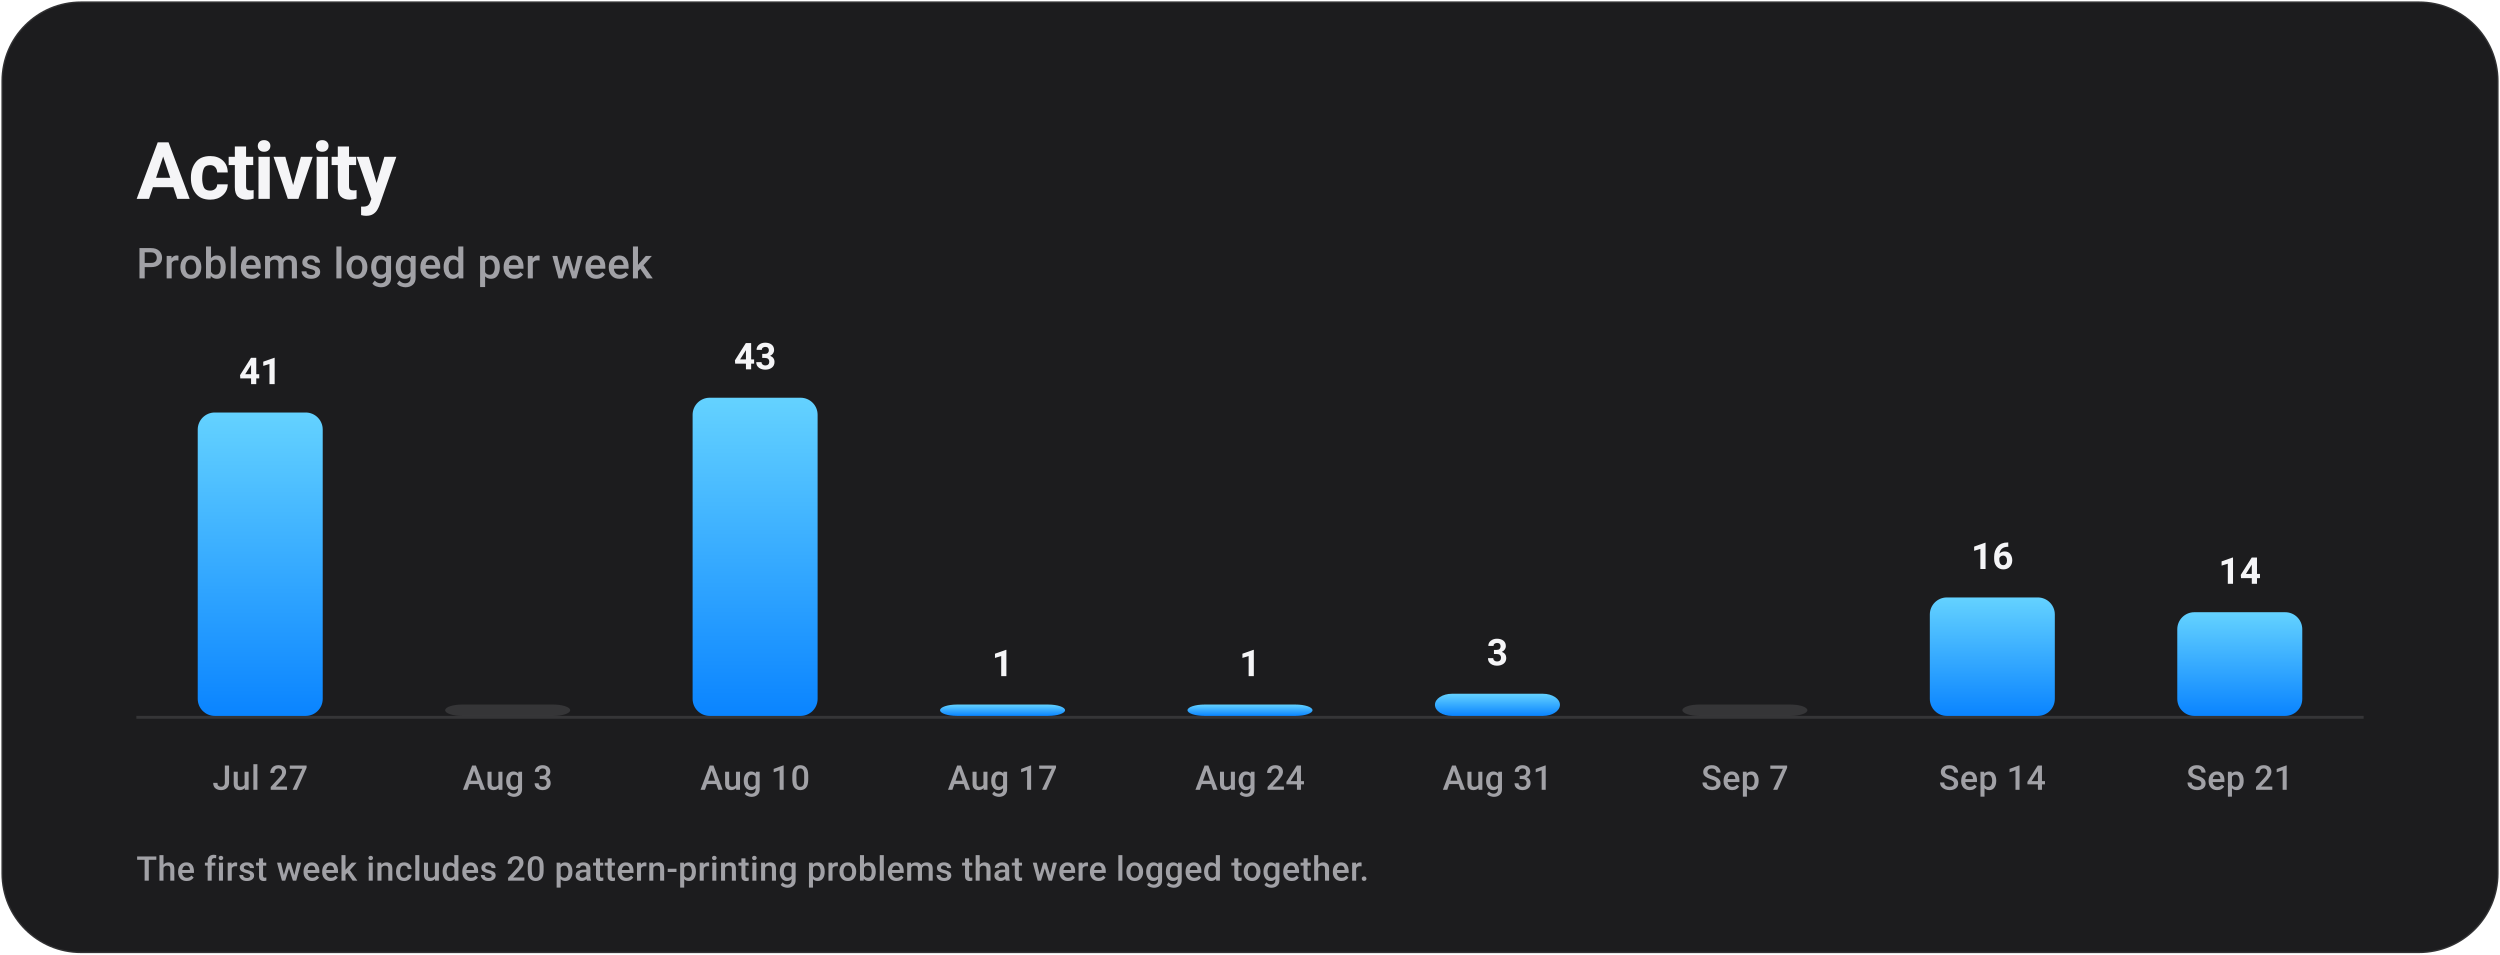
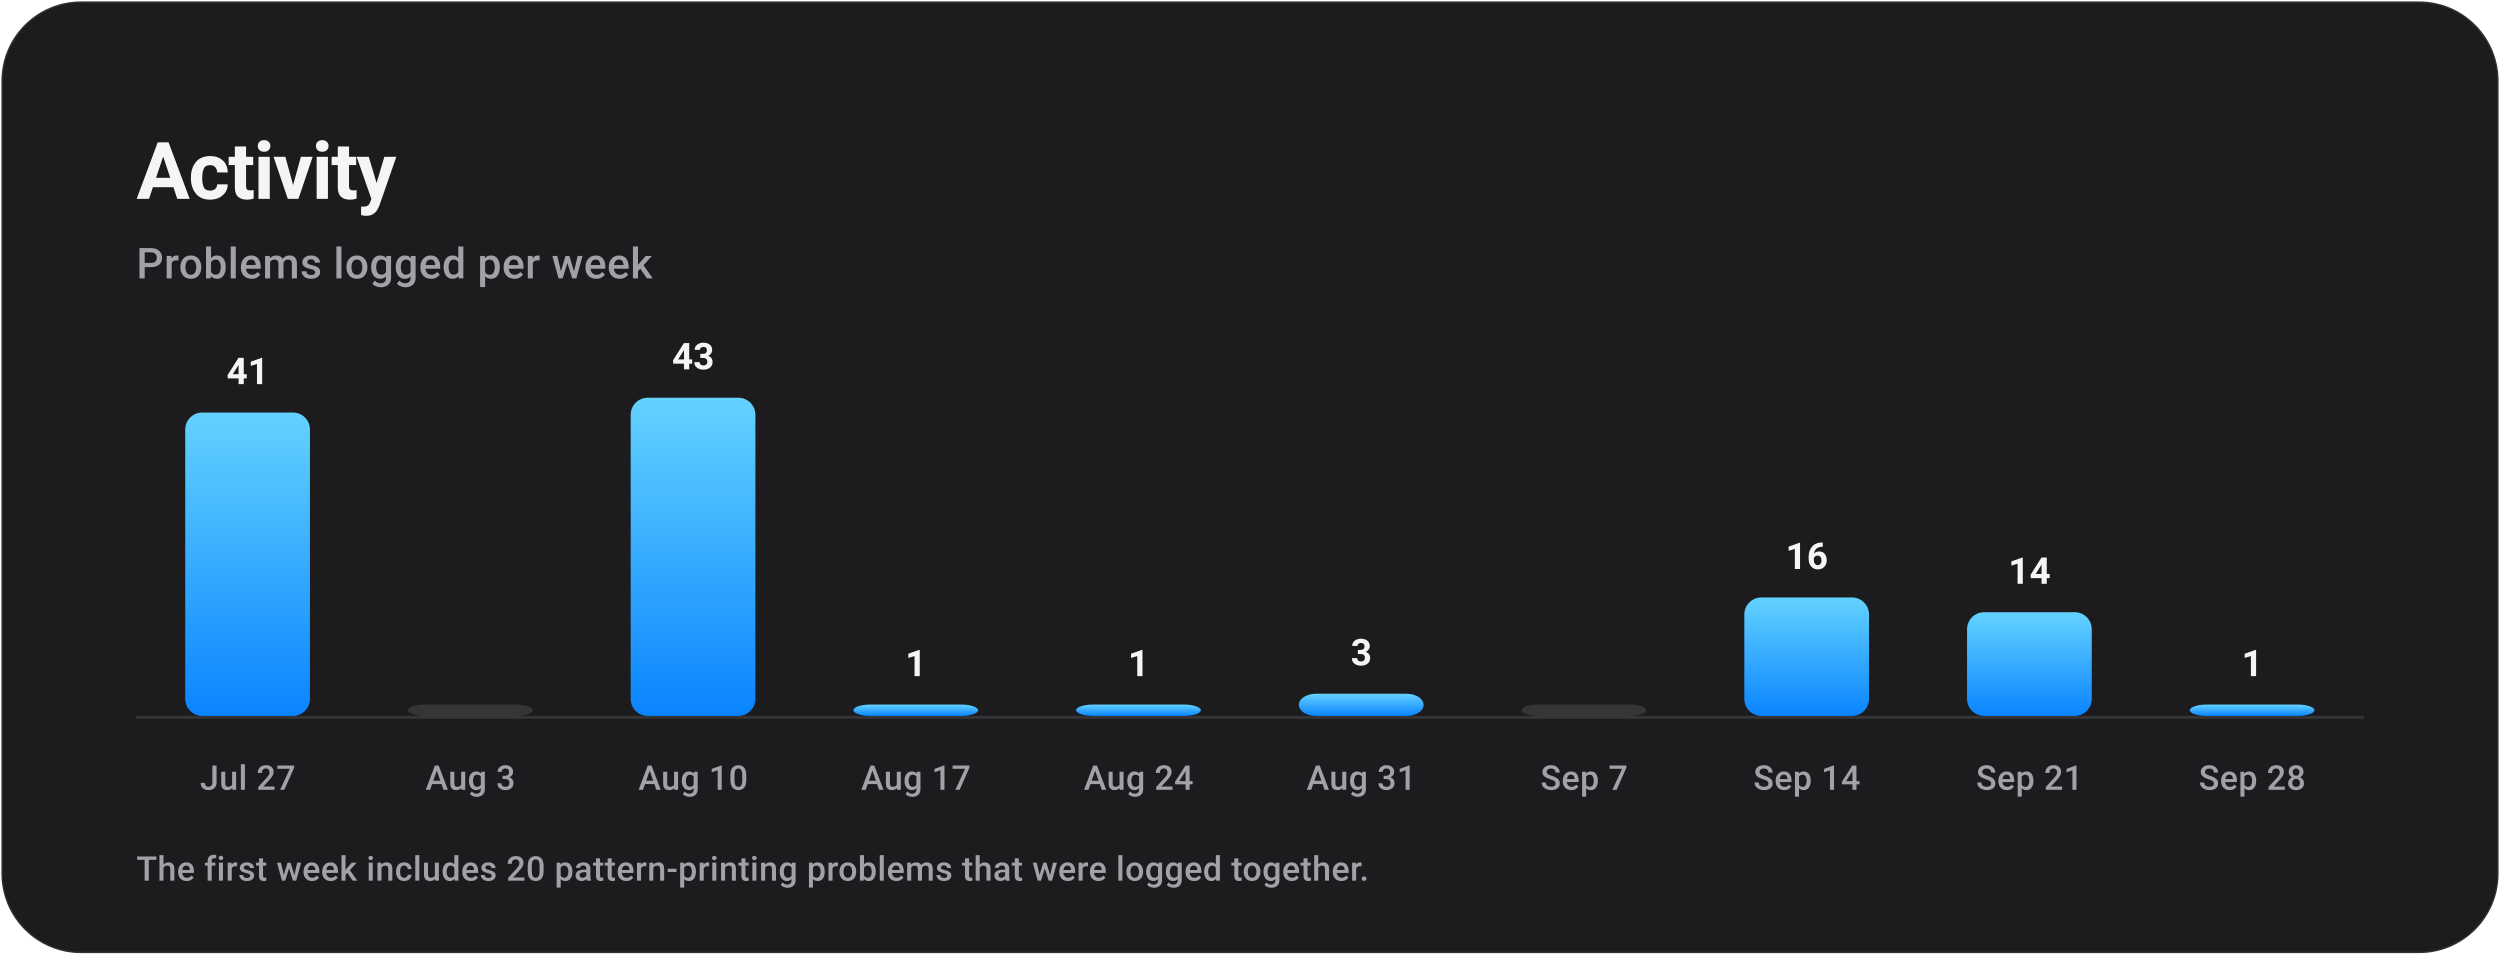
<svg xmlns="http://www.w3.org/2000/svg" width="880" height="336" viewBox="0 0 880 336" role="img" aria-labelledby="t d">
  <defs>
    <style>
text { font-family: -apple-system, BlinkMacSystemFont, "SF Pro Display", "SF Pro Text", "Segoe UI Variable Display", "Segoe UI", system-ui, Roboto, Helvetica, Arial, sans-serif; }
.num { font-variant-numeric: tabular-nums; }
@keyframes grow { from { transform: scaleX(0); } to { transform: scaleX(1); } }
@keyframes rise { from { transform: scaleY(0); } to { transform: scaleY(1); } }
@keyframes pop { from { opacity: 0; transform: scale(.92); } to { opacity: 1; transform: scale(1); } }
@keyframes fade { from { opacity: 0; transform: translateY(6px); } to { opacity: 1; transform: translateY(0); } }
.grow { transform-box: fill-box; transform-origin: 0% 50%; animation: grow .8s cubic-bezier(.22,1,.36,1) both; }
.rise { transform-box: fill-box; transform-origin: 50% 100%; animation: rise .8s cubic-bezier(.22,1,.36,1) both; }
.pop { transform-box: fill-box; transform-origin: 50% 50%; animation: pop .8s cubic-bezier(.22,1,.36,1) both; }
.fade { animation: fade .7s cubic-bezier(.22,1,.36,1) both; }
@media (prefers-reduced-motion: reduce) { .grow, .rise, .pop { transform-box: fill-box; transform-origin: 50% 50%; animation: pop .8s cubic-bezier(.22,1,.36,1) both; }
.fade { animation: none; } }
</style>
    <linearGradient id="acc" x1="0" y1="0" x2="1" y2="0">
      <stop offset="0" stop-color="#0A84FF" />
      <stop offset="1" stop-color="#64D2FF" />
    </linearGradient>
    <linearGradient id="accv" x1="0" y1="1" x2="0" y2="0">
      <stop offset="0" stop-color="#0A84FF" />
      <stop offset="1" stop-color="#64D2FF" />
    </linearGradient>
  </defs>
  <rect x="0.5" y="0.5" width="879" height="335" rx="28" fill="#1C1C1E" stroke="rgba(255,255,255,0.10)" />
  <text x="48" y="70" font-size="28" font-weight="700" fill="#F5F5F7" text-anchor="start" letter-spacing="-0.02em">Activity</text>
  <text x="48" y="98" font-size="15" font-weight="500" fill="#A1A1A6" text-anchor="start" letter-spacing="0.01em">Problems logged per week</text>
  <line x1="48" y1="252.5" x2="832" y2="252.5" stroke="rgba(255,255,255,0.11)" />
-   <rect class="rise" style="animation-delay:0ms" x="69.6" y="145.2" width="44.0" height="106.8" rx="6" fill="url(#accv)" />
-   <text x="91.6" y="135.2" font-size="13" font-weight="650" fill="#F5F5F7" text-anchor="middle" letter-spacing="0.0em" class="num">41</text>
-   <text x="91.6" y="278" font-size="12" font-weight="500" fill="#A1A1A6" text-anchor="middle" letter-spacing="0.01em">Jul 27</text>
-   <rect class="rise" style="animation-delay:50ms" x="156.7" y="248.0" width="44.0" height="4.0" rx="6" fill="rgba(255,255,255,0.11)" />
-   <text x="178.7" y="278" font-size="12" font-weight="500" fill="#A1A1A6" text-anchor="middle" letter-spacing="0.01em">Aug 3</text>
-   <rect class="rise" style="animation-delay:100ms" x="243.8" y="140.0" width="44.0" height="112.0" rx="6" fill="url(#accv)" />
-   <text x="265.8" y="130.0" font-size="13" font-weight="650" fill="#F5F5F7" text-anchor="middle" letter-spacing="0.0em" class="num">43</text>
-   <text x="265.8" y="278" font-size="12" font-weight="500" fill="#A1A1A6" text-anchor="middle" letter-spacing="0.01em">Aug 10</text>
-   <rect class="rise" style="animation-delay:150ms" x="330.9" y="248.0" width="44.0" height="4.0" rx="6" fill="url(#accv)" />
-   <text x="352.9" y="238.0" font-size="13" font-weight="650" fill="#F5F5F7" text-anchor="middle" letter-spacing="0.0em" class="num">1</text>
-   <text x="352.9" y="278" font-size="12" font-weight="500" fill="#A1A1A6" text-anchor="middle" letter-spacing="0.01em">Aug 17</text>
-   <rect class="rise" style="animation-delay:200ms" x="418.0" y="248.0" width="44.0" height="4.0" rx="6" fill="url(#accv)" />
-   <text x="440.0" y="238.0" font-size="13" font-weight="650" fill="#F5F5F7" text-anchor="middle" letter-spacing="0.0em" class="num">1</text>
-   <text x="440.0" y="278" font-size="12" font-weight="500" fill="#A1A1A6" text-anchor="middle" letter-spacing="0.01em">Aug 24</text>
-   <rect class="rise" style="animation-delay:250ms" x="505.1" y="244.2" width="44.0" height="7.8" rx="6" fill="url(#accv)" />
-   <text x="527.1" y="234.2" font-size="13" font-weight="650" fill="#F5F5F7" text-anchor="middle" letter-spacing="0.0em" class="num">3</text>
-   <text x="527.1" y="278" font-size="12" font-weight="500" fill="#A1A1A6" text-anchor="middle" letter-spacing="0.01em">Aug 31</text>
-   <rect class="rise" style="animation-delay:300ms" x="592.2" y="248.0" width="44.0" height="4.0" rx="6" fill="rgba(255,255,255,0.11)" />
-   <text x="614.2" y="278" font-size="12" font-weight="500" fill="#A1A1A6" text-anchor="middle" letter-spacing="0.01em">Sep 7</text>
-   <rect class="rise" style="animation-delay:350ms" x="679.3" y="210.3" width="44.0" height="41.7" rx="6" fill="url(#accv)" />
-   <text x="701.3" y="200.3" font-size="13" font-weight="650" fill="#F5F5F7" text-anchor="middle" letter-spacing="0.0em" class="num">16</text>
-   <text x="701.3" y="278" font-size="12" font-weight="500" fill="#A1A1A6" text-anchor="middle" letter-spacing="0.01em">Sep 14</text>
-   <rect class="rise" style="animation-delay:400ms" x="766.4" y="215.5" width="44.0" height="36.5" rx="6" fill="url(#accv)" />
-   <text x="788.4" y="205.5" font-size="13" font-weight="650" fill="#F5F5F7" text-anchor="middle" letter-spacing="0.0em" class="num">14</text>
-   <text x="788.4" y="278" font-size="12" font-weight="500" fill="#A1A1A6" text-anchor="middle" letter-spacing="0.01em">Sep 21</text>
+   <rect class="rise" style="animation-delay:0ms" x="65.2" y="145.2" width="43.9" height="106.8" rx="6" fill="url(#accv)" />
+   <text x="87.2" y="135.2" font-size="13" font-weight="650" fill="#F5F5F7" text-anchor="middle" letter-spacing="0.0em" class="num">41</text>
+   <text x="87.2" y="278" font-size="12" font-weight="500" fill="#A1A1A6" text-anchor="middle" letter-spacing="0.01em">Jul 27</text>
+   <rect class="rise" style="animation-delay:50ms" x="143.6" y="248.0" width="43.9" height="4.0" rx="6" fill="rgba(255,255,255,0.11)" />
+   <text x="165.6" y="278" font-size="12" font-weight="500" fill="#A1A1A6" text-anchor="middle" letter-spacing="0.01em">Aug 3</text>
+   <rect class="rise" style="animation-delay:100ms" x="222.0" y="140.0" width="43.9" height="112.0" rx="6" fill="url(#accv)" />
+   <text x="244.0" y="130.0" font-size="13" font-weight="650" fill="#F5F5F7" text-anchor="middle" letter-spacing="0.0em" class="num">43</text>
+   <text x="244.0" y="278" font-size="12" font-weight="500" fill="#A1A1A6" text-anchor="middle" letter-spacing="0.01em">Aug 10</text>
+   <rect class="rise" style="animation-delay:150ms" x="300.4" y="248.0" width="43.9" height="4.0" rx="6" fill="url(#accv)" />
+   <text x="322.4" y="238.0" font-size="13" font-weight="650" fill="#F5F5F7" text-anchor="middle" letter-spacing="0.0em" class="num">1</text>
+   <text x="322.4" y="278" font-size="12" font-weight="500" fill="#A1A1A6" text-anchor="middle" letter-spacing="0.01em">Aug 17</text>
+   <rect class="rise" style="animation-delay:200ms" x="378.8" y="248.0" width="43.9" height="4.0" rx="6" fill="url(#accv)" />
+   <text x="400.8" y="238.0" font-size="13" font-weight="650" fill="#F5F5F7" text-anchor="middle" letter-spacing="0.0em" class="num">1</text>
+   <text x="400.8" y="278" font-size="12" font-weight="500" fill="#A1A1A6" text-anchor="middle" letter-spacing="0.01em">Aug 24</text>
+   <rect class="rise" style="animation-delay:250ms" x="457.2" y="244.2" width="43.9" height="7.8" rx="6" fill="url(#accv)" />
+   <text x="479.2" y="234.2" font-size="13" font-weight="650" fill="#F5F5F7" text-anchor="middle" letter-spacing="0.0em" class="num">3</text>
+   <text x="479.2" y="278" font-size="12" font-weight="500" fill="#A1A1A6" text-anchor="middle" letter-spacing="0.01em">Aug 31</text>
+   <rect class="rise" style="animation-delay:300ms" x="535.6" y="248.0" width="43.9" height="4.0" rx="6" fill="rgba(255,255,255,0.11)" />
+   <text x="557.6" y="278" font-size="12" font-weight="500" fill="#A1A1A6" text-anchor="middle" letter-spacing="0.01em">Sep 7</text>
+   <rect class="rise" style="animation-delay:350ms" x="614.0" y="210.3" width="43.9" height="41.7" rx="6" fill="url(#accv)" />
+   <text x="636.0" y="200.3" font-size="13" font-weight="650" fill="#F5F5F7" text-anchor="middle" letter-spacing="0.0em" class="num">16</text>
+   <text x="636.0" y="278" font-size="12" font-weight="500" fill="#A1A1A6" text-anchor="middle" letter-spacing="0.01em">Sep 14</text>
+   <rect class="rise" style="animation-delay:400ms" x="692.4" y="215.5" width="43.9" height="36.5" rx="6" fill="url(#accv)" />
+   <text x="714.4" y="205.5" font-size="13" font-weight="650" fill="#F5F5F7" text-anchor="middle" letter-spacing="0.0em" class="num">14</text>
+   <text x="714.4" y="278" font-size="12" font-weight="500" fill="#A1A1A6" text-anchor="middle" letter-spacing="0.01em">Sep 21</text>
+   <rect class="rise" style="animation-delay:450ms" x="770.8" y="248.0" width="43.9" height="4.0" rx="6" fill="url(#accv)" />
+   <text x="792.8" y="238.0" font-size="13" font-weight="650" fill="#F5F5F7" text-anchor="middle" letter-spacing="0.0em" class="num">1</text>
+   <text x="792.8" y="278" font-size="12" font-weight="500" fill="#A1A1A6" text-anchor="middle" letter-spacing="0.01em">Sep 28</text>
  <text x="48" y="310" font-size="12" font-weight="500" fill="#A1A1A6" text-anchor="start" letter-spacing="0.01em">The first week includes 20 pattern-printing problems that were logged together.</text>
</svg>
